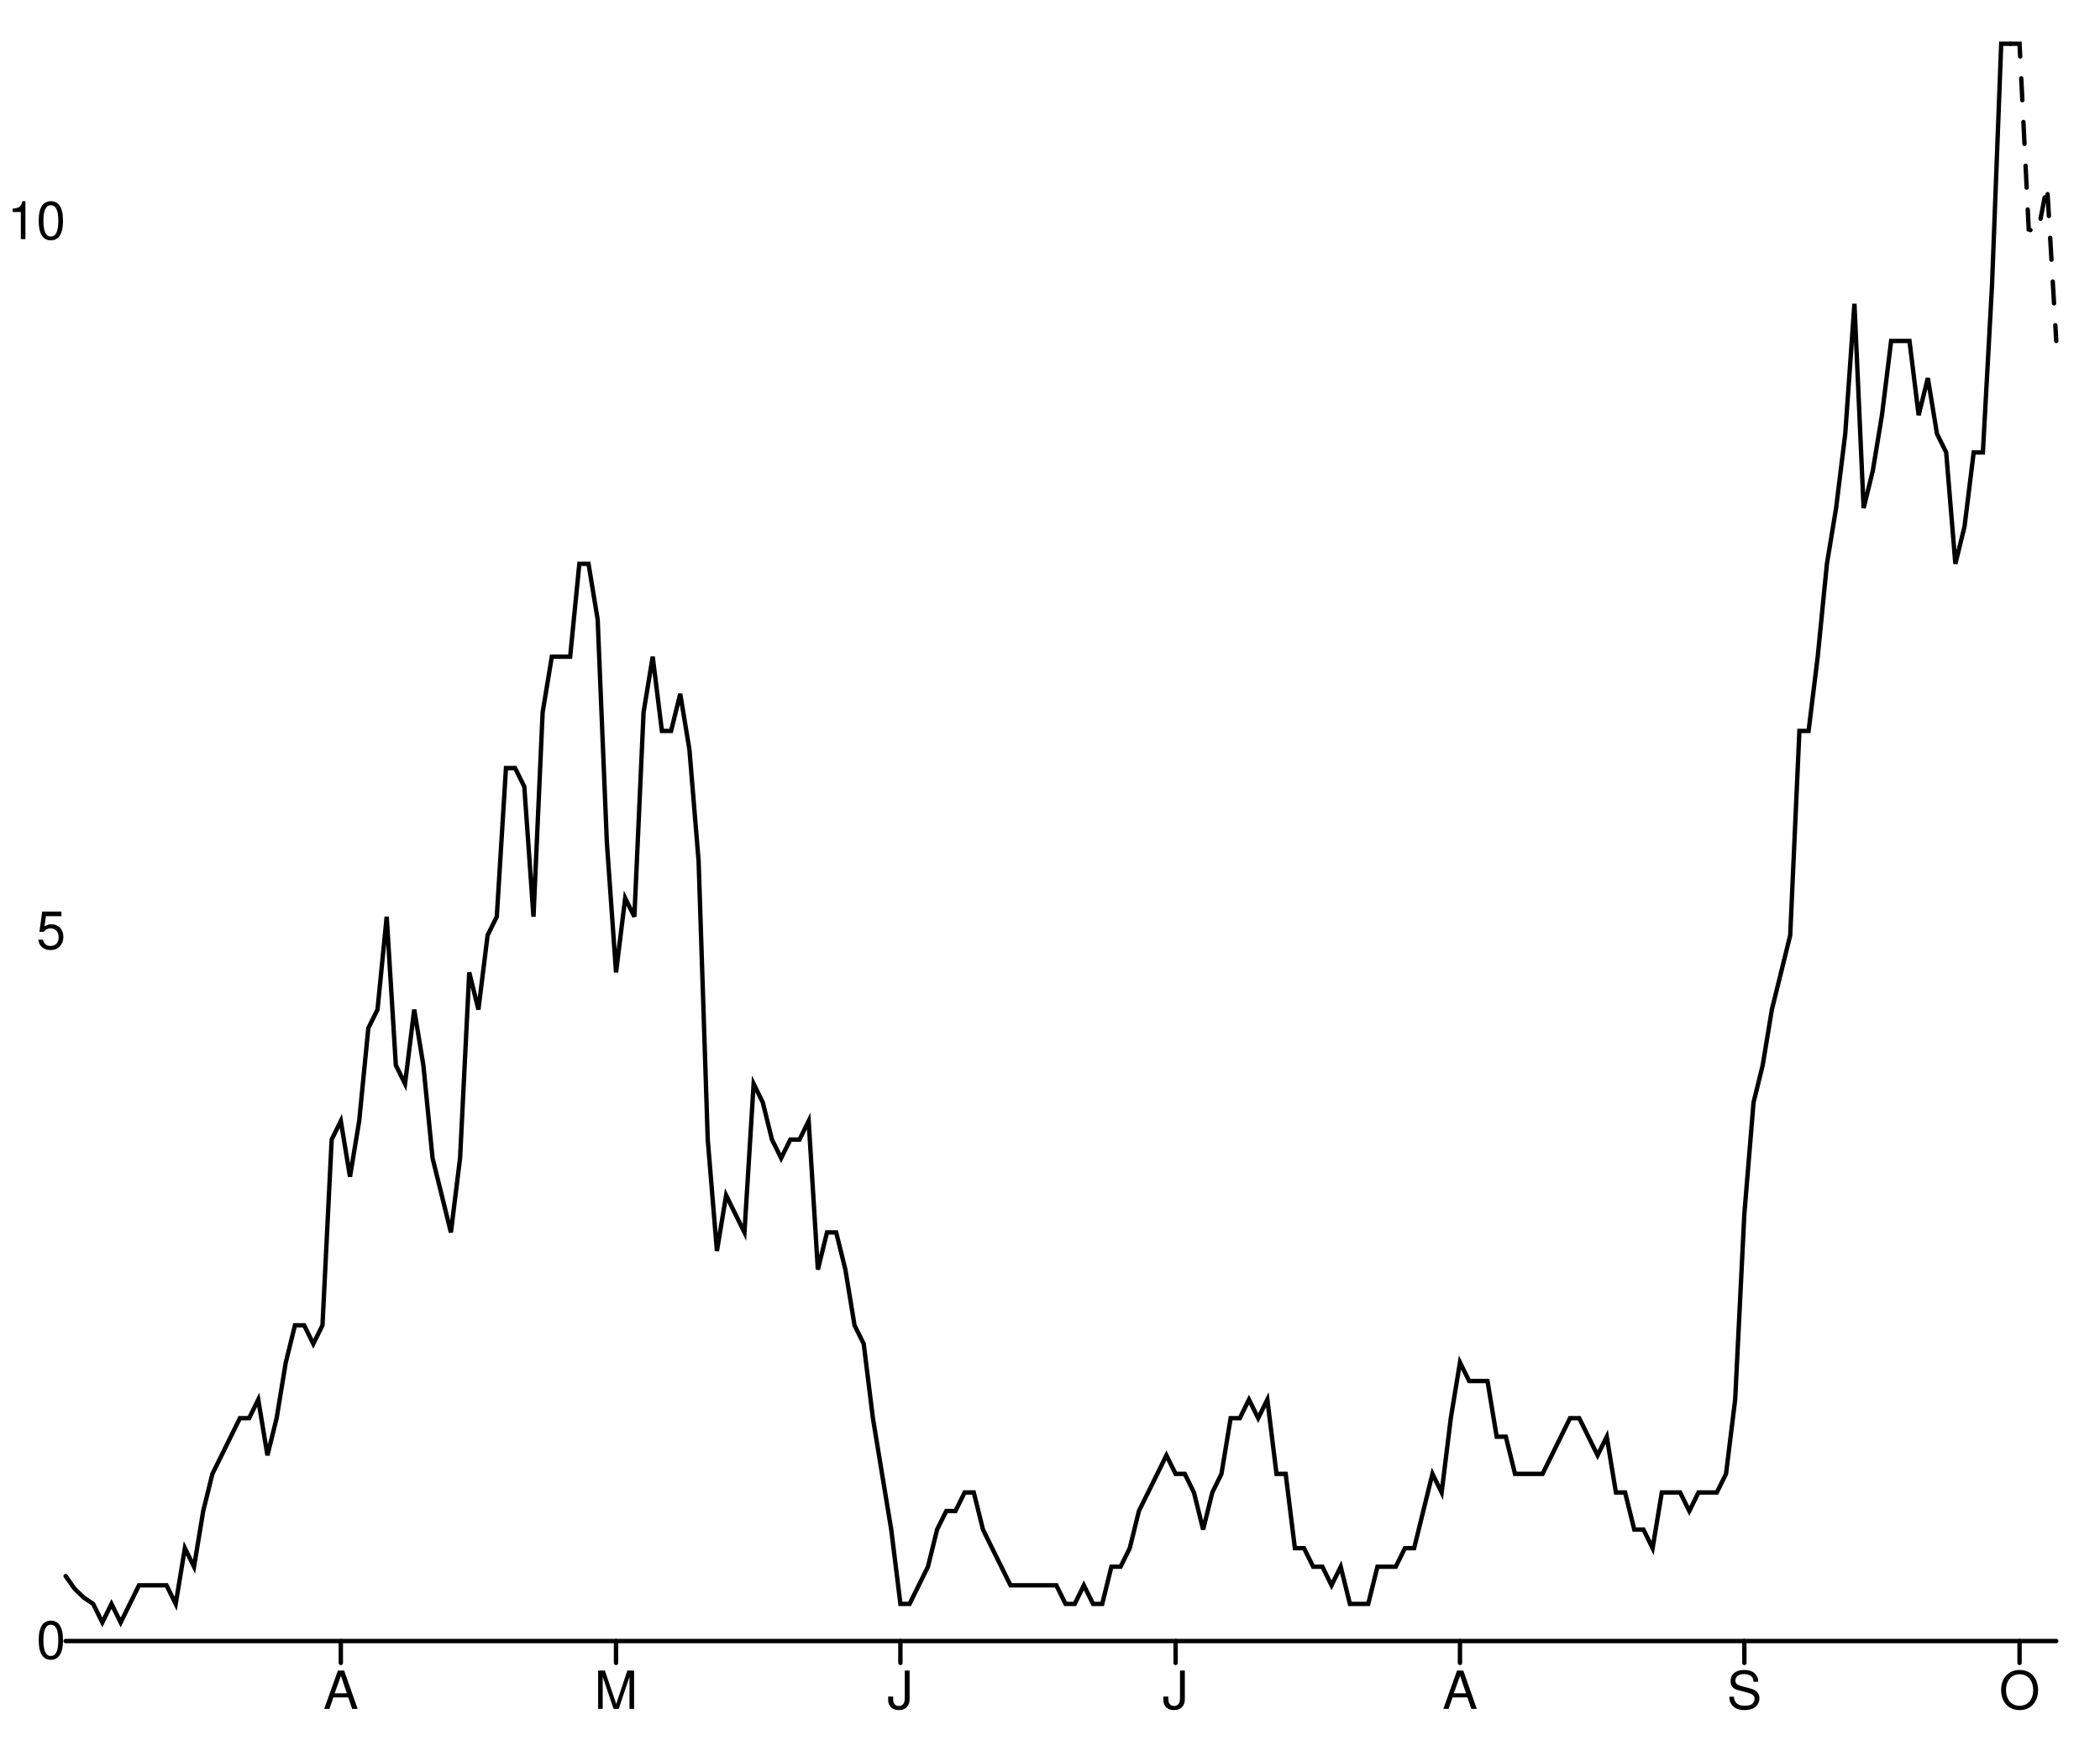
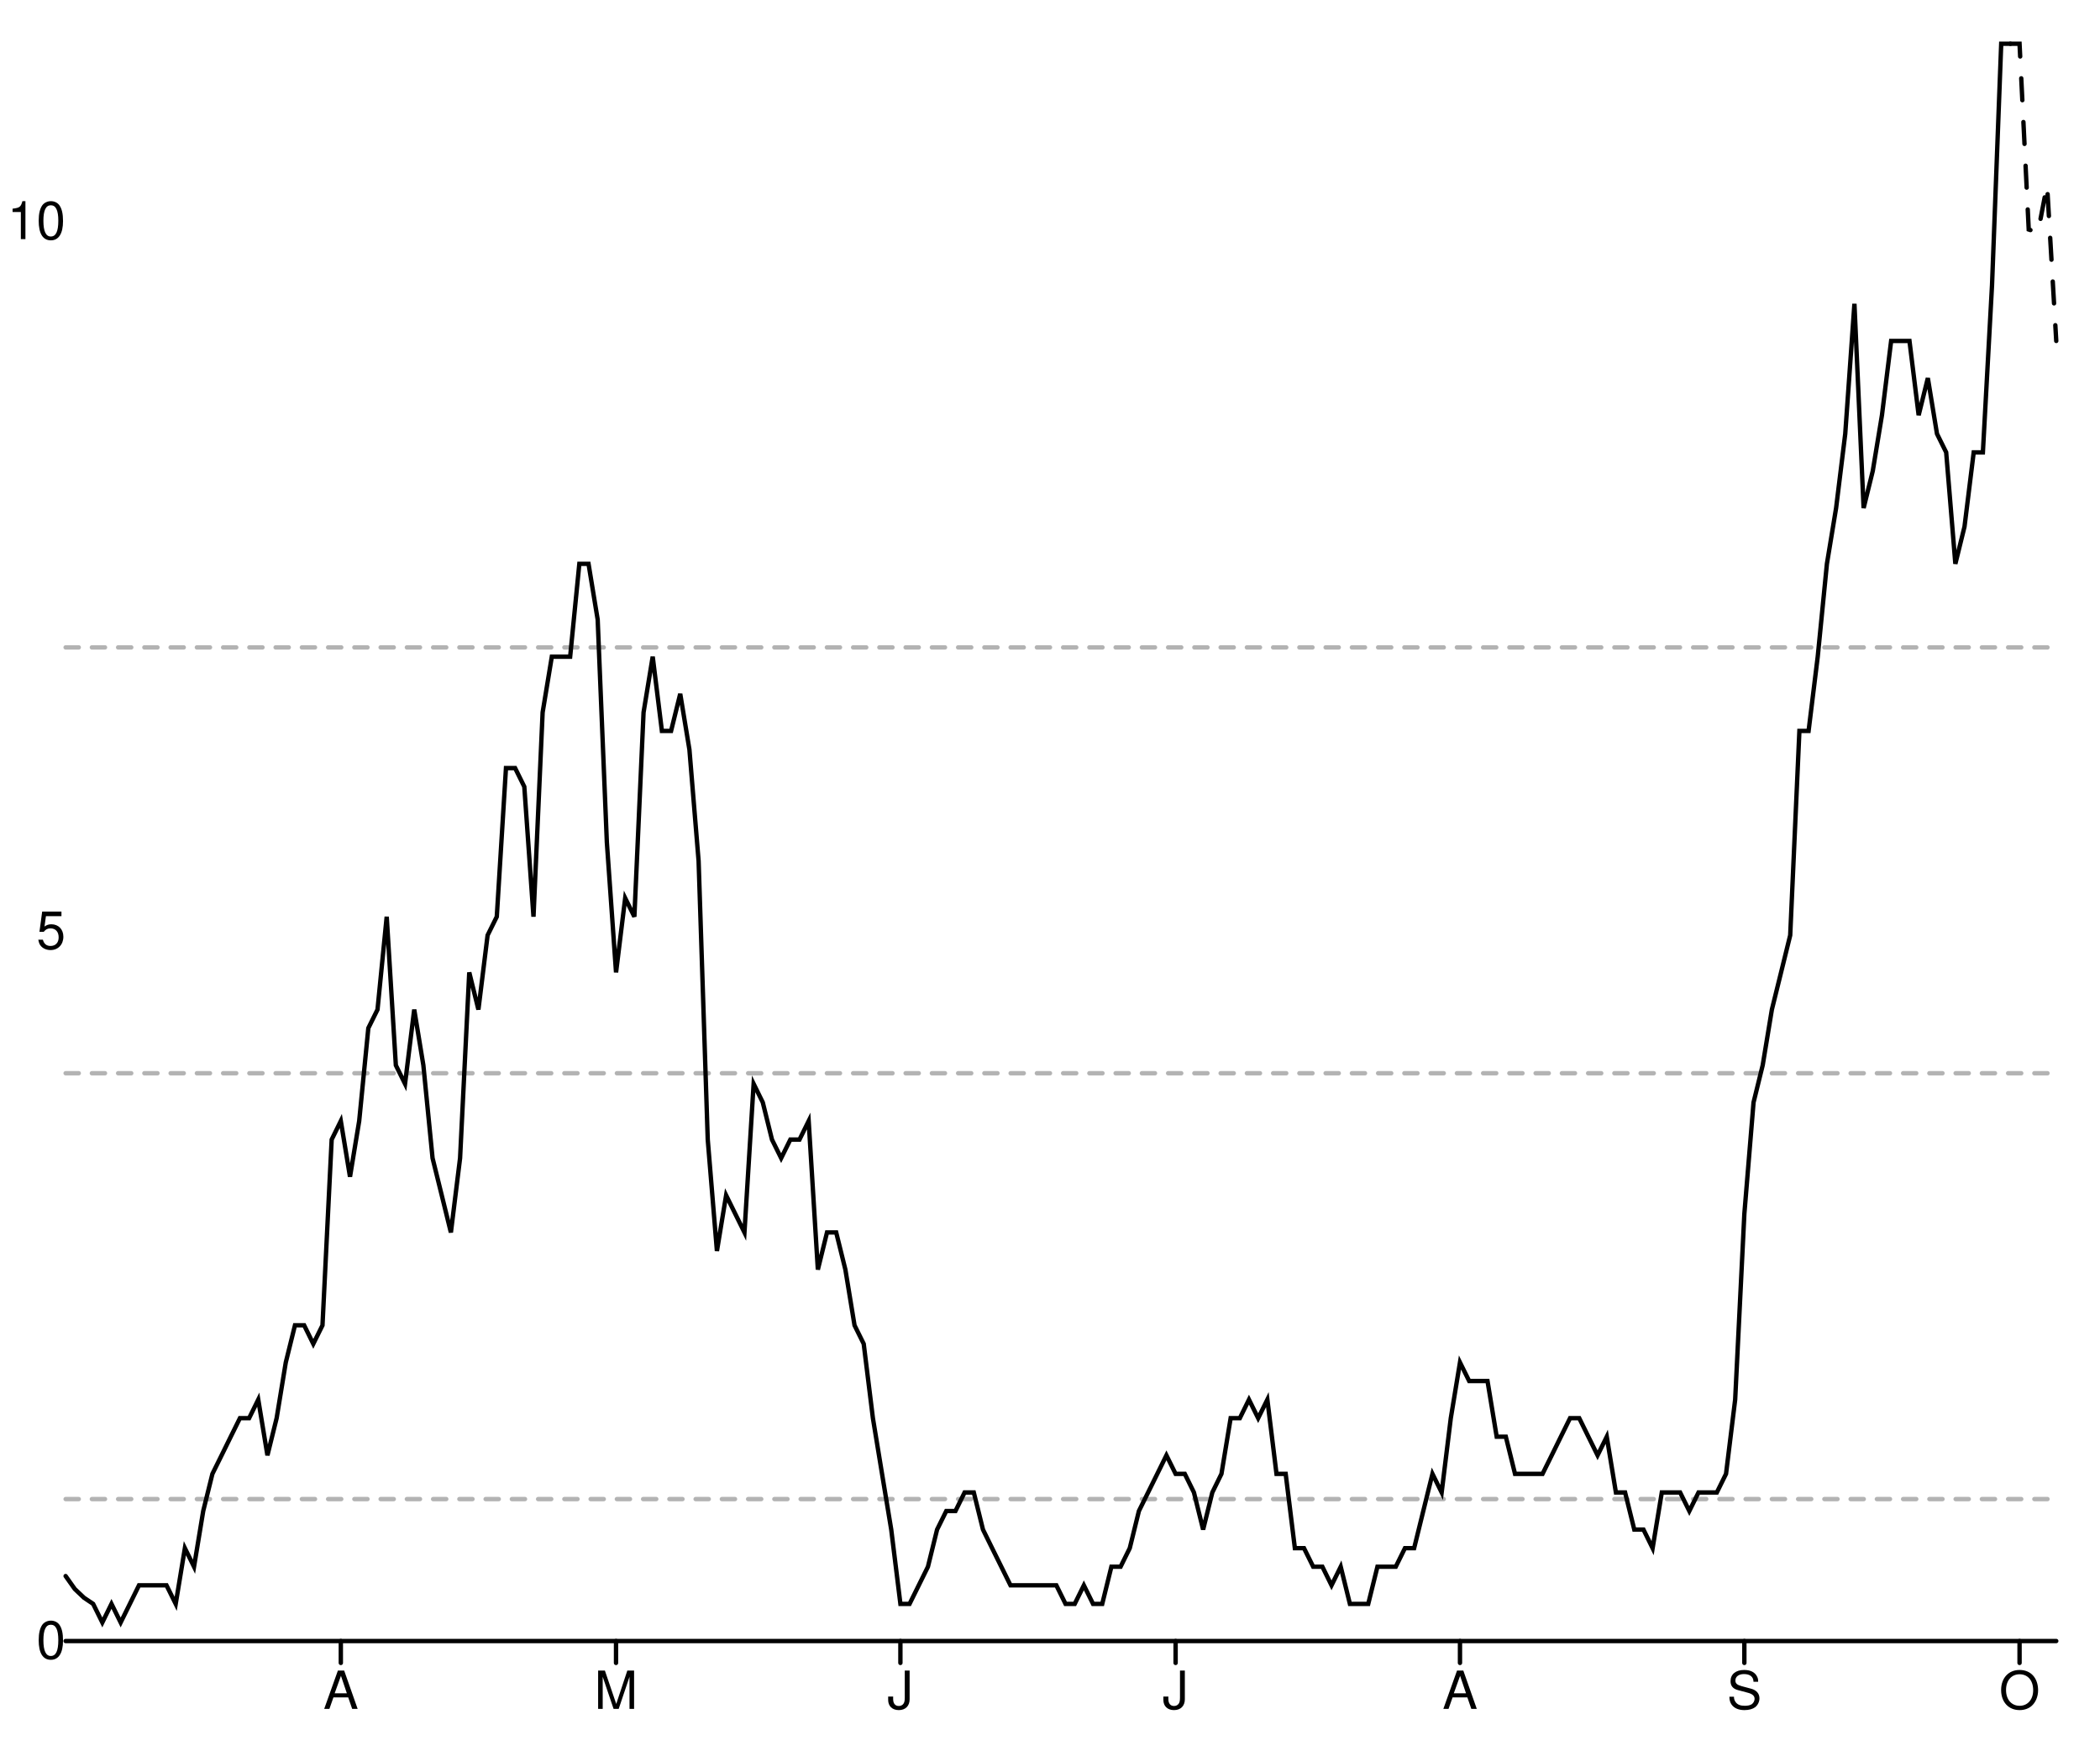
<svg xmlns="http://www.w3.org/2000/svg" width="480" height="400" viewBox="0 0 480 400" style="overflow:display" preserveAspectRatio="xMinYMin meet" overflow="visible">
  <defs>
    <style>
	.data-series path.line { fill-opacity: 0; stroke: black; }
	.data-series path.line.dotted { stroke-dasharray: 12 20 }
	.data-series circle { display: none; }
	.data-series:hover path.line, .data-series.on path.line { stroke-width: 1; }
	.data-series:hover circle, .data-series.on circle { display: inline; }
	.data-series circle:hover, .data-series circle.on { r: 1px!important; }
	.graph-grid { font-family: "Helvetica Neue",Helvetica,Arial,"Lucida Grande",sans-serif; }
	.graph-grid line { stroke: black; stroke-width: 1; stroke-linecap: round; }
	.graph-grid.graph-grid-x text { text-anchor: middle; dominant-baseline: hanging; transform: translateY(10px); }
	.graph-grid.graph-grid-y text { text-anchor: end; dominant-baseline: middle; transform: translateX(-10px); }
	</style>
  </defs>
  <g class="graph-grid graph-grid-y">
    <line x1="15" y1="375" x2="470" y2="375" data-left="15" />
    <text x="25" y="375" text-anchor="end">0</text>
    <text x="25" y="212.815" text-anchor="end">5</text>
    <text x="25" y="50.631" text-anchor="end">10</text>
    <text style="text-anchor:middle;dominant-baseline:hanging;font-weight:bold;transform: translateY(192.5px) rotate(-90deg);" />
  </g>
  <g class="graph-grid graph-grid-x">
    <line class="tick" x1="77.903" y1="375" x2="77.903" y2="380" />
    <text x="77.903" y="375" text-anchor="middle">A</text>
    <line class="tick" x1="140.806" y1="375" x2="140.806" y2="380" />
    <text x="140.806" y="375" text-anchor="middle">M</text>
    <line class="tick" x1="205.806" y1="375" x2="205.806" y2="380" />
    <text x="205.806" y="375" text-anchor="middle">J</text>
    <line class="tick" x1="268.71" y1="375" x2="268.71" y2="380" />
    <text x="268.71" y="375" text-anchor="middle">J</text>
    <line class="tick" x1="333.71" y1="375" x2="333.71" y2="380" />
    <text x="333.71" y="375" text-anchor="middle">A</text>
    <line class="tick" x1="398.71" y1="375" x2="398.71" y2="380" />
    <text x="398.71" y="375" text-anchor="middle">S</text>
    <line class="tick" x1="461.613" y1="375" x2="461.613" y2="380" />
    <text x="461.613" y="375" text-anchor="middle">O</text>
    <text style="text-anchor:middle;dominant-baseline:hanging;font-weight:bold;transform: translateY(192.5px) rotate(-90deg);" />
  </g>
+   <g data-series="widespread" class="data-series">
+     <path d="M 15.00,147.94L 470.00,147.94" id="E07000220-level-0" class="line" stroke-width="1" stroke-linecap="round" stroke-dasharray="3,3" fill-opacity="0.3" opacity="0.3" />
+   </g>
+   <g data-series="substantial" class="data-series">
+     <path d="M 15.00,245.25L 470.00,245.25" id="E07000220-level-1" class="line" stroke-width="1" stroke-linecap="round" stroke-dasharray="3,3" fill-opacity="0.3" opacity="0.3" />
+   </g>
+   <g data-series="moderate" class="data-series">
+     <path d="M 15.00,342.56L 470.00,342.56" id="E07000220-level-2" class="line" stroke-width="1" stroke-linecap="round" stroke-dasharray="3,3" fill-opacity="0.3" opacity="0.3" />
+   </g>
  <g data-series="new-cases" class="data-series">
    <path d="M 15.00,360.15L 17.10,363.12L 19.19,365.10L 21.29,366.51L 23.39,370.76L 25.48,366.51L 27.58,370.76L 29.68,366.51L 31.77,362.27L 33.87,362.27L 35.97,362.27L 38.06,362.27L 40.16,366.51L 42.26,353.78L 44.35,358.02L 46.45,345.29L 48.55,336.80L 50.65,332.56L 52.74,328.31L 54.84,324.07L 56.94,324.07L 59.03,319.83L 61.13,332.56L 63.23,324.07L 65.32,311.34L 67.42,302.85L 69.52,302.85L 71.61,307.09L 73.71,302.85L 75.81,260.41L 77.90,256.16L 80.00,268.90L 82.10,256.16L 84.19,234.94L 86.29,230.70L 88.39,209.48L 90.48,243.43L 92.58,247.67L 94.68,230.70L 96.77,243.43L 98.87,264.65L 100.97,273.14L 103.06,281.63L 105.16,264.65L 107.26,222.21L 109.35,230.70L 111.45,213.72L 113.55,209.48L 115.65,175.52L 117.74,175.52L 119.84,179.77L 121.94,209.48L 124.03,162.79L 126.13,150.06L 128.23,150.06L 130.32,150.06L 132.42,128.84L 134.52,128.84L 136.61,141.57L 138.71,192.50L 140.81,222.21L 142.90,205.23L 145.00,209.48L 147.10,162.79L 149.19,150.06L 151.29,167.03L 153.39,167.03L 155.48,158.55L 157.58,171.28L 159.68,196.74L 161.77,260.41L 163.87,285.87L 165.97,273.14L 168.06,277.38L 170.16,281.63L 172.26,247.67L 174.35,251.92L 176.45,260.41L 178.55,264.65L 180.65,260.41L 182.74,260.41L 184.84,256.16L 186.94,290.12L 189.03,281.63L 191.13,281.63L 193.23,290.12L 195.32,302.85L 197.42,307.09L 199.52,324.07L 201.61,336.80L 203.71,349.53L 205.81,366.51L 207.90,366.51L 210.00,362.27L 212.10,358.02L 214.19,349.53L 216.29,345.29L 218.39,345.29L 220.48,341.05L 222.58,341.05L 224.68,349.53L 226.77,353.78L 228.87,358.02L 230.97,362.27L 233.06,362.27L 235.16,362.27L 237.26,362.27L 239.35,362.27L 241.45,362.27L 243.55,366.51L 245.65,366.51L 247.74,362.27L 249.84,366.51L 251.94,366.51L 254.03,358.02L 256.13,358.02L 258.23,353.78L 260.32,345.29L 262.42,341.05L 264.52,336.80L 266.61,332.56L 268.71,336.80L 270.81,336.80L 272.90,341.05L 275.00,349.53L 277.10,341.05L 279.19,336.80L 281.29,324.07L 283.39,324.07L 285.48,319.83L 287.58,324.07L 289.68,319.83L 291.77,336.80L 293.87,336.80L 295.97,353.78L 298.06,353.78L 300.16,358.02L 302.26,358.02L 304.35,362.27L 306.45,358.02L 308.55,366.51L 310.65,366.51L 312.74,366.51L 314.84,358.02L 316.94,358.02L 319.03,358.02L 321.13,353.78L 323.23,353.78L 325.32,345.29L 327.42,336.80L 329.52,341.05L 331.61,324.07L 333.71,311.34L 335.81,315.58L 337.90,315.58L 340.00,315.58L 342.10,328.31L 344.19,328.31L 346.29,336.80L 348.39,336.80L 350.48,336.80L 352.58,336.80L 354.68,332.56L 356.77,328.31L 358.87,324.07L 360.97,324.07L 363.06,328.31L 365.16,332.56L 367.26,328.31L 369.35,341.05L 371.45,341.05L 373.55,349.53L 375.65,349.53L 377.74,353.78L 379.84,341.05L 381.94,341.05L 384.03,341.05L 386.13,345.29L 388.23,341.05L 390.32,341.05L 392.42,341.05L 394.52,336.80L 396.61,319.83L 398.71,277.38L 400.81,251.92L 402.90,243.43L 405.00,230.70L 407.10,222.21L 409.19,213.72L 411.29,167.03L 413.39,167.03L 415.48,150.06L 417.58,128.84L 419.68,116.10L 421.77,99.13L 423.87,69.42L 425.97,116.10L 428.06,107.62L 430.16,94.88L 432.26,77.91L 434.35,77.91L 436.45,77.91L 438.55,94.88L 440.65,86.40L 442.74,99.13L 444.84,103.37L 446.94,128.84L 449.03,120.35L 451.13,103.37L 453.23,103.37L 455.32,65.17L 457.42,10.00L 459.52,10.00" id="New cases" class="line" stroke-width="1" stroke-linecap="round" />
  </g>
-   <g data-series="new-cases" class="data-series">
-     <path d="M 459.52,10.00L 461.61,10.00L 463.71,52.44L 465.81,53.15L 467.90,42.26L 470.00,77.91" id="New cases" class="line" stroke-width="1" stroke-linecap="round" stroke-dasharray="5,5" />
+   <g data-series="recent-cases" class="data-series">
+     <path d="M 459.52,10.00L 461.61,10.00L 463.71,52.44L 465.81,53.15L 467.90,42.26L 470.00,77.91" id="Recent cases" class="line" stroke-width="1" stroke-linecap="round" stroke-dasharray="5,5" />
  </g>
</svg>
